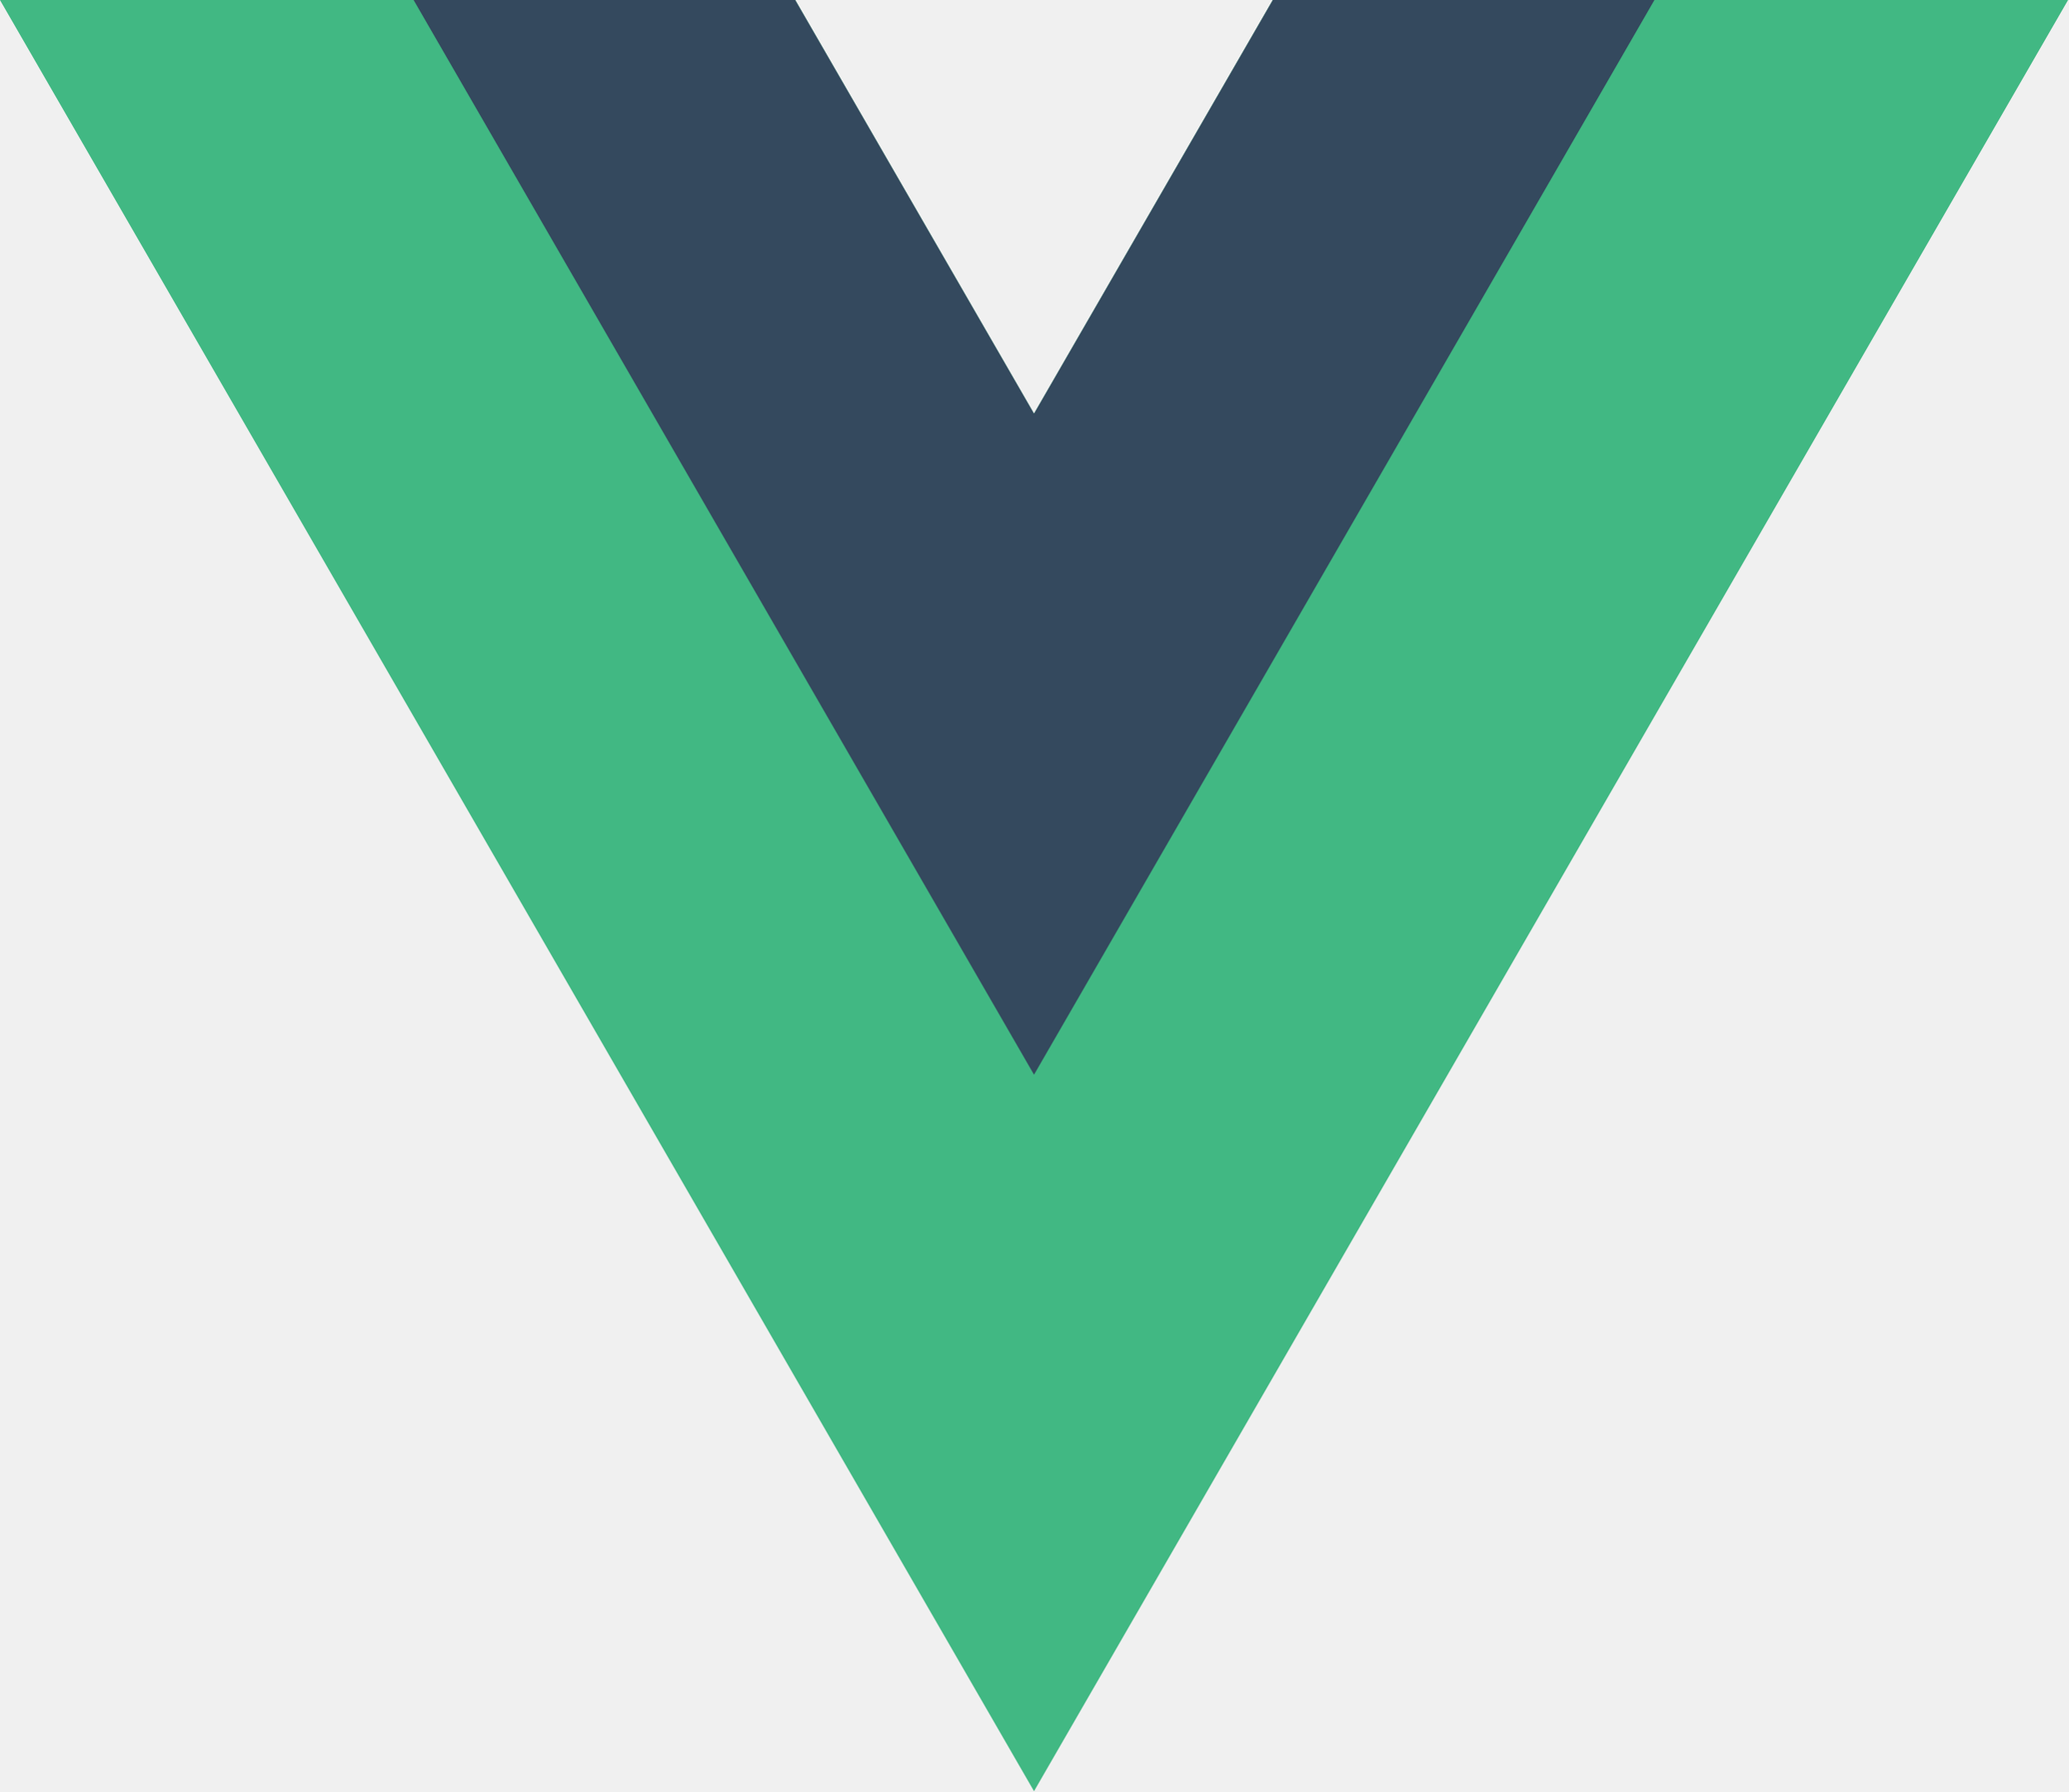
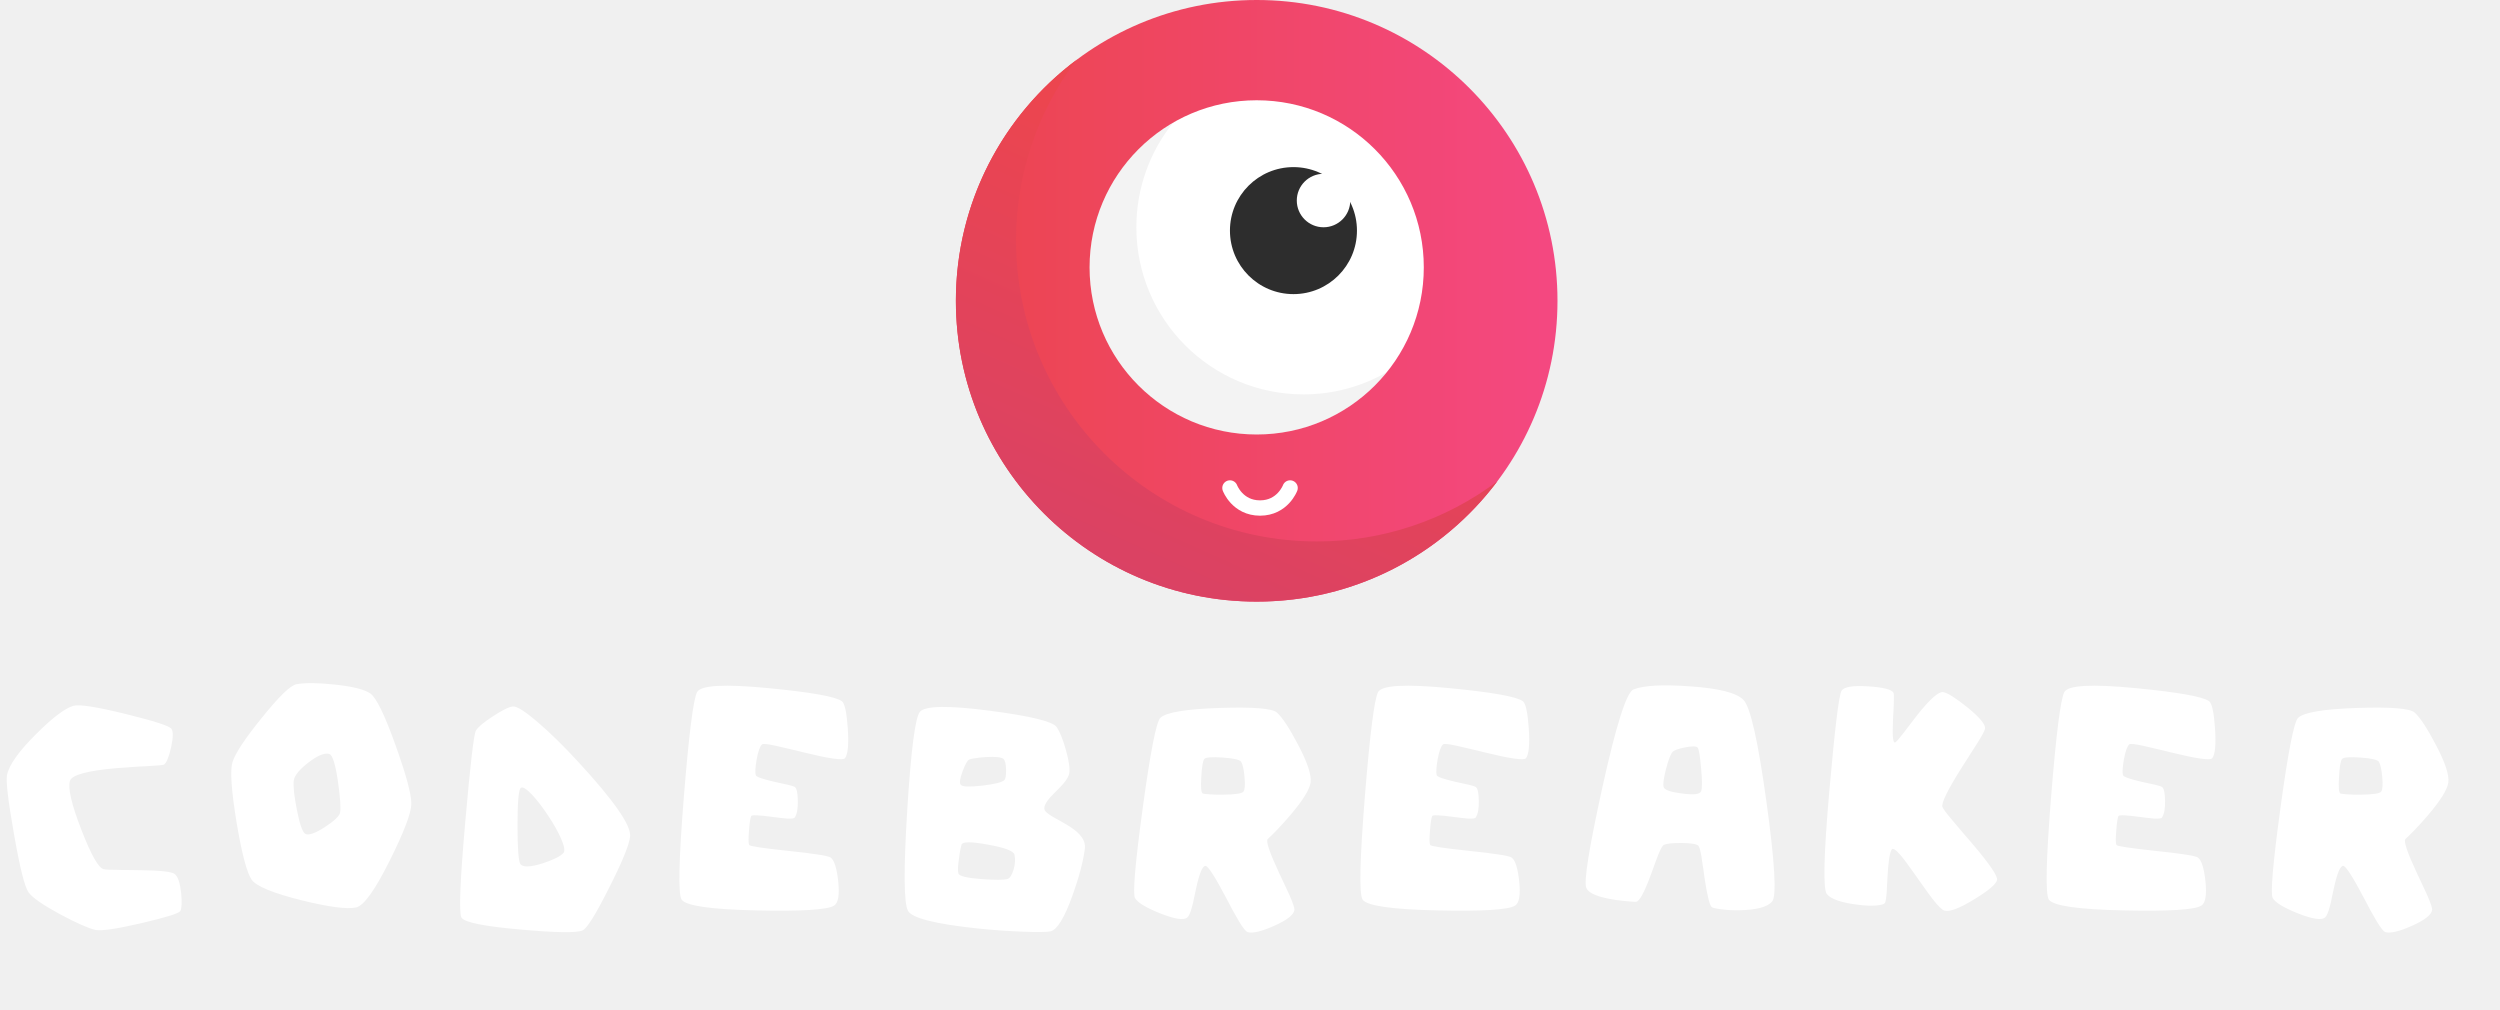
- <svg xmlns="http://www.w3.org/2000/svg" viewBox="0 0 261.76 226.69">
-   <path d="M161.096.001l-30.225 52.351L100.647.001H-.005l130.877 226.688L261.749.001z" fill="#41b883" />
-   <path d="M161.096.001l-30.225 52.351L100.647.001H52.346l78.526 136.01L209.398.001z" fill="#34495e" />
+ <svg xmlns="http://www.w3.org/2000/svg" width="374" height="151" viewBox="0 0 374 151" fill="none">
+   <circle cx="188" cy="45" r="45" fill="url(#1747idad4a)" />
+   <path fill-rule="evenodd" clip-rule="evenodd" d="M224.002 72.002A44.802 44.802 0 0 1 197 81c-24.853 0-45-20.147-45-45a44.801 44.801 0 0 1 8.998-27.002C150.069 17.208 143 30.278 143 45c0 24.853 20.147 45 45 45 14.722 0 27.792-7.07 36.002-17.998z" fill="url(#7i68w8ghvb)" />
+   <circle cx="188" cy="40" r="25" fill="#fff" />
+   <path fill-rule="evenodd" clip-rule="evenodd" d="M207.486 55.664A24.886 24.886 0 0 1 195 59c-13.807 0-25-11.193-25-25 0-5.93 2.065-11.378 5.514-15.664C168.034 22.656 163 30.741 163 40c0 13.807 11.193 25 25 25 7.877 0 14.903-3.643 19.486-9.336z" fill="#000" fill-opacity=".05" />
+   <circle cx="193.5" cy="34.5" r="9.5" fill="#2D2D2D" />
+   <circle cx="198" cy="30" r="4" fill="#fff" />
+   <path d="M184 73s1.112 3 4.5 3 4.5-3 4.5-3" stroke="#fff" stroke-width="2.294" stroke-linecap="round" stroke-linejoin="bevel" />
+   <path d="M12.174 124.137c1.464 3.782 2.582 5.748 3.355 5.896.312.065 1.028.098 2.146.098l.765.025h.814c.74 0 1.315.008 1.726.025 2.993.032 4.712.222 5.156.567.477.378.797 1.324.962 2.837.131 1.43.09 2.335-.124 2.713-.213.345-2.146.946-5.796 1.801-3.75.871-6.06 1.208-6.932 1.011-1.085-.263-2.828-1.036-5.23-2.319-2.581-1.397-4.16-2.491-4.735-3.28-.592-.823-1.324-3.75-2.196-8.782-.871-4.933-1.217-7.86-1.036-8.781.296-1.497 1.743-3.536 4.342-6.118 2.466-2.466 4.333-3.881 5.6-4.243.87-.246 3.453.157 7.745 1.209 4.21 1.036 6.503 1.768 6.882 2.196.312.361.304 1.307-.025 2.836-.345 1.497-.707 2.352-1.085 2.566-.132.065-.938.139-2.418.222l-.493.024-.543.025a40.69 40.69 0 0 1-1.134.074l-2.442.173c-4.391.378-6.726 1.011-7.006 1.899-.345 1.069.222 3.511 1.702 7.326zm36.409-.395c1.414-.92 2.179-1.644 2.294-2.17.131-.675.024-2.229-.32-4.662-.38-2.615-.815-3.988-1.308-4.12-.707-.197-1.743.23-3.108 1.283-1.365 1.052-2.097 1.957-2.196 2.713-.098.839.058 2.294.469 4.366.428 2.188.855 3.388 1.283 3.602.493.246 1.455-.091 2.886-1.012zm1.43-21.337c2.697.28 4.49.724 5.378 1.332.904.625 2.17 3.224 3.799 7.795 1.595 4.44 2.376 7.367 2.343 8.782-.033 1.365-1.102 4.16-3.207 8.387-2.22 4.456-3.905 6.808-5.056 7.054-1.349.296-4.087-.065-8.215-1.085-4.242-1.069-6.71-2.089-7.4-3.059-.723-1.036-1.48-3.905-2.27-8.609-.772-4.736-.978-7.72-.616-8.954.395-1.315 1.867-3.544 4.416-6.684 2.565-3.191 4.292-4.86 5.18-5.008 1.282-.23 3.165-.214 5.648.049zm31.13 26.764c1.661-.542 2.714-1.069 3.158-1.579.246-.296.123-1.011-.37-2.146-.444-1.019-1.094-2.17-1.949-3.453-.839-1.266-1.628-2.294-2.368-3.083-.822-.872-1.381-1.225-1.677-1.061-.346.197-.518 2.072-.518 5.624 0 3.552.156 5.501.468 5.846.411.444 1.497.395 3.256-.148zm-7.45-21.978c1.415-.938 2.426-1.439 3.035-1.505.608-.049 1.891.773 3.848 2.467 1.825 1.562 3.815 3.519 5.97 5.871 5.295 5.739 7.868 9.439 7.72 11.1-.115 1.217-1.167 3.79-3.157 7.721-1.974 3.93-3.29 6.043-3.947 6.339-.839.395-3.93.354-9.275-.123-5.492-.477-8.444-1.077-8.855-1.801-.395-.691-.206-5.443.567-14.258.757-8.649 1.291-13.221 1.603-13.714.297-.51 1.127-1.209 2.492-2.097zm41.294-4.243c6.331.609 9.981 1.258 10.952 1.949.427.312.723 1.661.888 4.045.164 2.418.024 3.914-.42 4.49-.279.361-2.359.065-6.24-.888l-1.086-.272-1.06-.246a47.761 47.761 0 0 0-1.9-.444c-1.266-.28-1.973-.354-2.121-.222-.313.279-.584 1.044-.814 2.294-.198 1.184-.239 1.957-.124 2.318.083.247 1.012.576 2.788.987l1.011.222c.411.082.716.148.913.197.625.148.995.263 1.11.346.296.181.452.855.469 2.022.032 1.201-.124 2.056-.469 2.566-.082.131-.469.181-1.159.148a51.3 51.3 0 0 1-2.146-.247c-2.04-.279-3.109-.321-3.207-.123-.132.312-.239 1.044-.321 2.195-.099 1.151-.09 1.858.025 2.121.066.181 2.014.477 5.846.888 1.907.198 3.272.362 4.095.494 1.315.181 2.072.353 2.269.518.526.395.896 1.57 1.11 3.527.214 2.039.008 3.256-.617 3.651-1.019.625-4.884.863-11.593.715-6.858-.148-10.599-.69-11.224-1.628-.526-.822-.411-5.961.346-15.417.756-9.34 1.414-14.545 1.973-15.614.543-1.036 4.111-1.233 10.706-.592zm31.869 28.565c2.056.148 3.347.139 3.873-.025.362-.115.666-.592.913-1.431.23-.822.271-1.554.123-2.195-.131-.559-1.455-1.061-3.971-1.505-2.483-.46-3.799-.46-3.947 0-.033.132-.09.37-.173.715-.082.428-.148.847-.197 1.259-.181 1.167-.214 1.948-.099 2.343.115.395 1.275.674 3.478.839zm-.986-18.081c-.477.065-.773.131-.888.197-.263.131-.592.724-.987 1.776-.411 1.102-.493 1.776-.247 2.023.263.279 1.341.312 3.232.098 1.891-.23 2.984-.509 3.28-.838.181-.198.264-.707.247-1.53-.016-.871-.148-1.414-.395-1.628-.312-.263-1.2-.353-2.664-.271-.542.033-1.069.09-1.578.173zm11.692 5.377c-1.233 1.233-1.612 2.097-1.135 2.59.247.28.748.625 1.505 1.036l.493.271.518.296c.411.231.757.436 1.036.617 1.694 1.069 2.467 2.171 2.319 3.305-.23 1.892-.855 4.26-1.875 7.105-1.2 3.321-2.294 5.089-3.28 5.303-.576.115-1.933.132-4.071.049a102.943 102.943 0 0 1-6.931-.493c-6.298-.674-9.735-1.554-10.311-2.639-.625-1.184-.658-6.249-.098-15.195.559-8.913 1.192-13.773 1.899-14.579.806-.904 4.292-.953 10.459-.148 6.068.79 9.398 1.604 9.99 2.443.477.707.937 1.85 1.381 3.428.461 1.645.625 2.821.494 3.528-.099.444-.403.962-.913 1.554-.181.213-.419.468-.715.764l-.395.395-.37.37zm25.407-5.476c-1.628-.115-2.557-.049-2.787.197-.231.247-.387 1.151-.469 2.714-.099 1.545-.025 2.368.222 2.466.115.05.477.091 1.085.124.625.049 1.275.065 1.949.049 1.825-.016 2.845-.173 3.059-.469.213-.312.263-1.052.148-2.22-.099-1.101-.263-1.841-.494-2.22-.181-.312-1.085-.526-2.713-.641zm-9.398 23.31c-2.138-.855-3.396-1.619-3.774-2.294-.362-.658.024-5.163 1.159-13.517 1.151-8.404 2.031-12.885 2.639-13.444.856-.822 3.816-1.315 8.881-1.48 4.999-.164 7.852.066 8.559.691.822.756 1.867 2.343 3.133 4.761 1.414 2.664 2.047 4.563 1.899 5.698-.148 1.052-1.151 2.672-3.009 4.859a51.367 51.367 0 0 1-2.072 2.294l-.814.814c-.214.214-.387.378-.518.493-.313.28.263 1.99 1.726 5.131l.42.888.419.888c.313.674.559 1.209.74 1.604.477 1.118.707 1.809.691 2.072-.082.74-1.086 1.537-3.01 2.392-1.874.839-3.198 1.16-3.971.962-.28-.082-.724-.633-1.332-1.652a50.157 50.157 0 0 1-.888-1.554l-.469-.888-.468-.888c-1.678-3.191-2.722-4.835-3.133-4.934-.461-.082-.946 1.061-1.455 3.429l-.148.691-.148.69c-.099.527-.198.954-.296 1.283-.231.888-.469 1.431-.716 1.628-.526.444-1.875.238-4.045-.617zm43.291-33.695c6.331.609 9.981 1.258 10.952 1.949.427.312.723 1.661.888 4.045.164 2.418.024 3.914-.42 4.49-.279.361-2.359.065-6.24-.888l-1.086-.272-1.06-.246a47.761 47.761 0 0 0-1.9-.444c-1.266-.28-1.973-.354-2.121-.222-.313.279-.584 1.044-.814 2.294-.198 1.184-.239 1.957-.124 2.318.083.247 1.012.576 2.788.987l1.011.222c.411.082.716.148.913.197.625.148.995.263 1.11.346.296.181.452.855.469 2.022.032 1.201-.124 2.056-.469 2.566-.082.131-.469.181-1.159.148a51.3 51.3 0 0 1-2.146-.247c-2.04-.279-3.109-.321-3.207-.123-.132.312-.239 1.044-.321 2.195-.099 1.151-.09 1.858.025 2.121.066.181 2.014.477 5.846.888 1.907.198 3.272.362 4.095.494 1.315.181 2.072.353 2.269.518.526.395.896 1.57 1.11 3.527.214 2.039.008 3.256-.617 3.651-1.019.625-4.884.863-11.593.715-6.858-.148-10.599-.69-11.224-1.628-.526-.822-.411-5.961.346-15.417.756-9.34 1.414-14.545 1.973-15.614.543-1.036 4.111-1.233 10.706-.592zm34.78 15.762c1.71.231 2.656.124 2.837-.32.181-.428.181-1.595 0-3.503-.165-1.858-.337-2.878-.518-3.059-.214-.214-.831-.222-1.85-.024-1.02.197-1.653.427-1.9.69-.296.346-.625 1.209-.986 2.59-.346 1.382-.461 2.27-.346 2.664.132.428 1.053.749 2.763.962zm1.184-16.033c4.341.296 7.014.978 8.017 2.047 1.036 1.118 2.179 6.224 3.429 15.318 1.249 9.061 1.529 14.003.838 14.825-.69.823-2.327 1.258-4.908 1.308a17.85 17.85 0 0 1-2.714-.148c-.822-.099-1.299-.214-1.431-.346-.328-.329-.698-1.891-1.11-4.686l-.098-.79-.124-.764a349.24 349.24 0 0 1-.197-1.357c-.164-.905-.312-1.423-.444-1.554-.247-.263-1.085-.403-2.516-.42-1.365 0-2.245.091-2.639.272-.198.082-.485.584-.864 1.505-.131.345-.304.805-.518 1.381l-.271.765-.296.789c-1.003 2.746-1.76 4.111-2.269 4.095l-.839-.05-1.036-.098a19.615 19.615 0 0 1-2.294-.346c-1.875-.378-2.952-.912-3.231-1.603-.395-.937.411-5.97 2.417-15.096 2.055-9.292 3.601-14.151 4.637-14.579 1.513-.608 4.333-.764 8.461-.468zm40.627 12.185c-2.122 3.371-3.075 5.328-2.862 5.871.115.296.642.995 1.579 2.097.296.362.748.896 1.357 1.603l.74.863.764.888c2.632 3.092 3.873 4.917 3.725 5.477-.148.624-1.291 1.586-3.429 2.886-2.203 1.348-3.683 1.907-4.44 1.677-.361-.099-.97-.699-1.825-1.801a44.71 44.71 0 0 1-1.184-1.628l-.641-.888-.617-.888c-1.052-1.496-1.817-2.524-2.294-3.083-.724-.839-1.168-1.118-1.332-.839-.296.477-.502 1.817-.617 4.021l-.074 1.233c-.016.494-.033.872-.049 1.135-.066.773-.14 1.274-.222 1.505-.082.246-.526.403-1.332.468-.757.066-1.645.033-2.664-.098-2.516-.296-4.095-.831-4.736-1.604-.592-.723-.469-5.87.37-15.441.822-9.341 1.43-14.332 1.825-14.973.362-.592 1.694-.814 3.996-.666 2.253.148 3.511.468 3.774.962.066.115.082.616.05 1.504 0 .264-.017.683-.05 1.258l-.049.716-.025.691c-.115 2.417.008 3.494.37 3.231.198-.132.625-.625 1.283-1.48.115-.148.263-.345.444-.592l.493-.641c.411-.543.765-1.004 1.061-1.382 1.891-2.368 3.174-3.503 3.848-3.404.625.082 1.842.847 3.651 2.294 1.874 1.53 2.746 2.598 2.614 3.207-.049.279-.444 1.011-1.184 2.195-.23.362-.6.938-1.11 1.727l-.592.937-.616.962zm26.073-11.914c6.331.609 9.982 1.258 10.952 1.949.428.312.724 1.661.888 4.045.164 2.418.025 3.914-.419 4.49-.28.361-2.36.065-6.241-.888l-1.085-.272-1.061-.246a47.783 47.783 0 0 0-1.899-.444c-1.267-.28-1.974-.354-2.122-.222-.312.279-.584 1.044-.814 2.294-.197 1.184-.238 1.957-.123 2.318.082.247 1.011.576 2.787.987l1.012.222c.411.082.715.148.912.197.625.148.995.263 1.11.346.296.181.452.855.469 2.022.033 1.201-.123 2.056-.469 2.566-.082.131-.468.181-1.159.148a51.495 51.495 0 0 1-2.146-.247c-2.039-.279-3.108-.321-3.207-.123-.131.312-.238 1.044-.321 2.195-.098 1.151-.09 1.858.025 2.121.066.181 2.015.477 5.846.888 1.908.198 3.273.362 4.095.494 1.316.181 2.072.353 2.269.518.527.395.897 1.57 1.11 3.527.214 2.039.009 3.256-.616 3.651-1.02.625-4.884.863-11.594.715-6.857-.148-10.598-.69-11.223-1.628-.527-.822-.411-5.961.345-15.417.756-9.34 1.414-14.545 1.973-15.614.543-1.036 4.112-1.233 10.706-.592zm33.646 10.385c-1.628-.115-2.557-.049-2.788.197-.23.247-.386 1.151-.468 2.714-.099 1.545-.025 2.368.222 2.466.115.05.477.091 1.085.124.625.049 1.274.065 1.949.049 1.825-.016 2.845-.173 3.058-.469.214-.312.264-1.052.148-2.22-.098-1.101-.263-1.841-.493-2.22-.181-.312-1.085-.526-2.713-.641zm-9.398 23.31c-2.138-.855-3.396-1.619-3.775-2.294-.361-.658.025-5.163 1.16-13.517 1.151-8.404 2.031-12.885 2.639-13.444.855-.822 3.815-1.315 8.88-1.48 5-.164 7.853.066 8.56.691.822.756 1.866 2.343 3.133 4.761 1.414 2.664 2.047 4.563 1.899 5.698-.148 1.052-1.151 2.672-3.009 4.859a51.367 51.367 0 0 1-2.072 2.294l-.815.814c-.213.214-.386.378-.518.493-.312.28.264 1.99 1.727 5.131l.42.888.419.888c.312.674.559 1.209.74 1.604.477 1.118.707 1.809.691 2.072-.083.74-1.086 1.537-3.01 2.392-1.875.839-3.198 1.16-3.971.962-.28-.082-.724-.633-1.332-1.652a50.157 50.157 0 0 1-.888-1.554l-.469-.888-.469-.888c-1.677-3.191-2.721-4.835-3.132-4.934-.461-.082-.946 1.061-1.456 3.429l-.148.691-.148.69a12.56 12.56 0 0 1-.296 1.283c-.23.888-.468 1.431-.715 1.628-.526.444-1.875.238-4.045-.617z" fill="#fff" />
+   <defs>
+     <linearGradient id="1747idad4a" x1="233" y1="41.447" x2="143" y2="41.447" gradientUnits="userSpaceOnUse">
+       <stop stop-color="#F44881" />
+       <stop offset="1" stop-color="#EC454F" />
+     </linearGradient>
+     <linearGradient id="7i68w8ghvb" x1="145.5" y1="113" x2="184" y2="27" gradientUnits="userSpaceOnUse">
+       <stop stop-color="#D04070" />
+       <stop offset="1" stop-color="#EC454F" />
+     </linearGradient>
+   </defs>
</svg>
